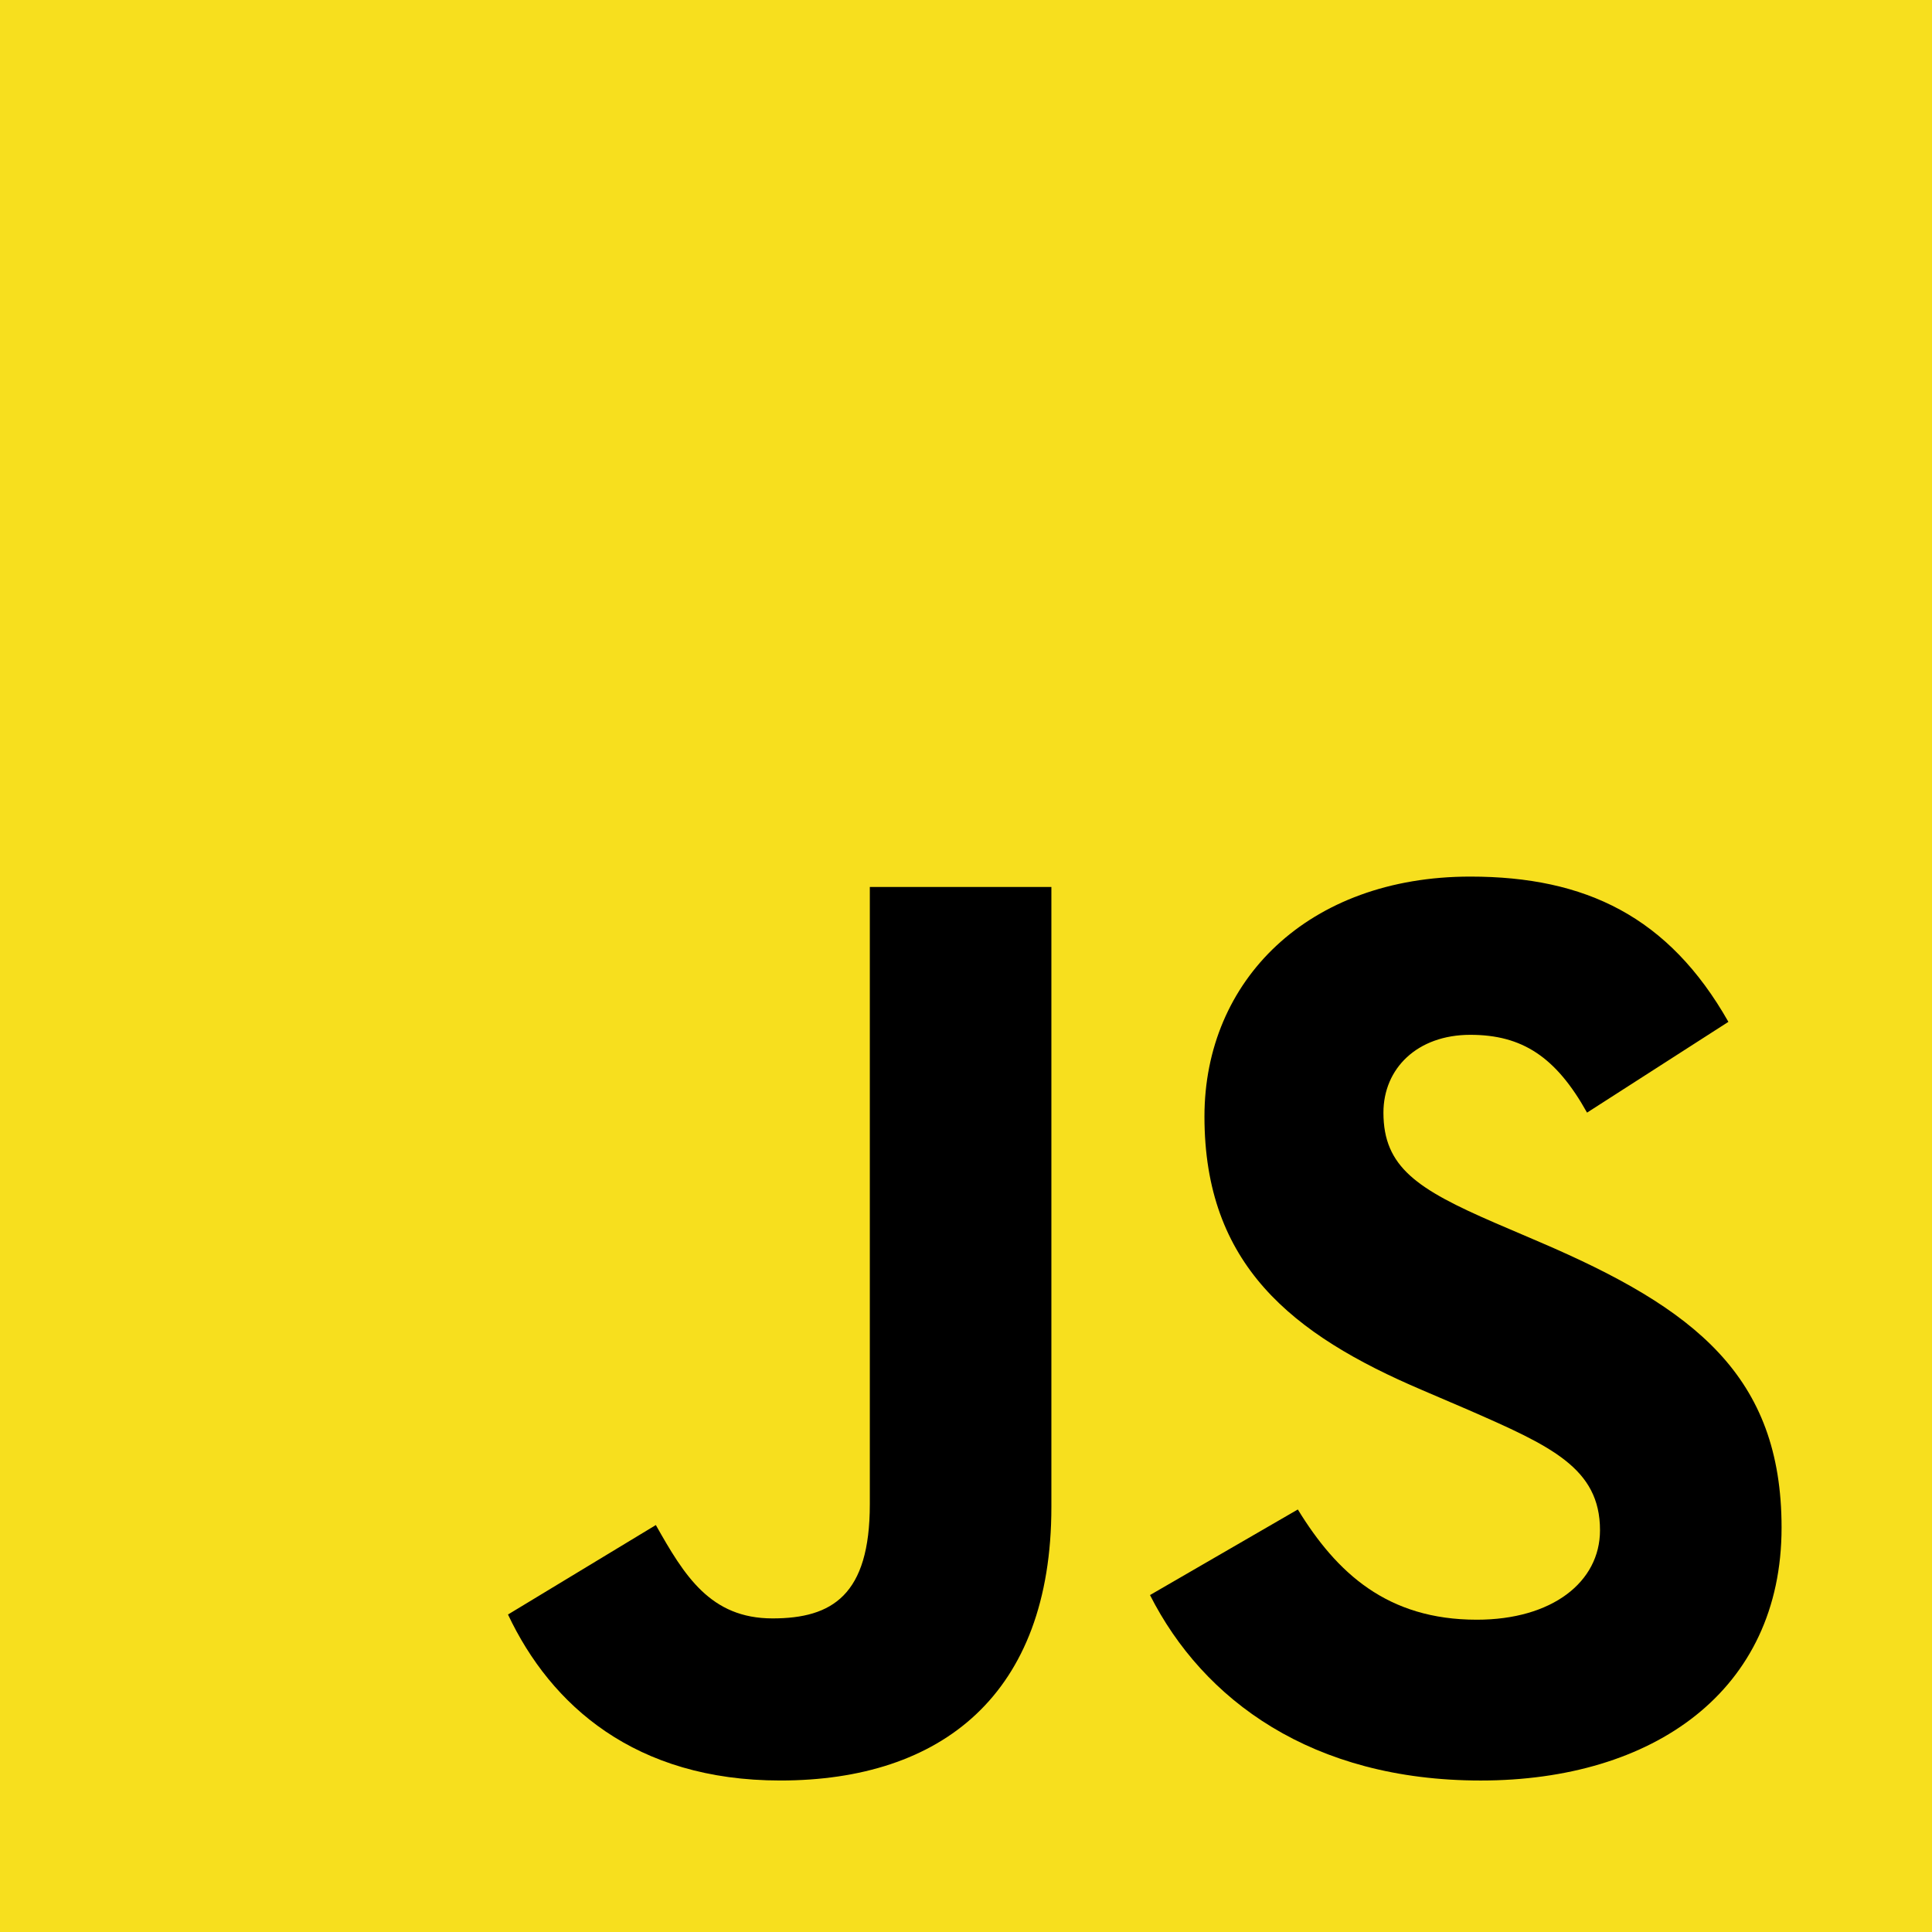
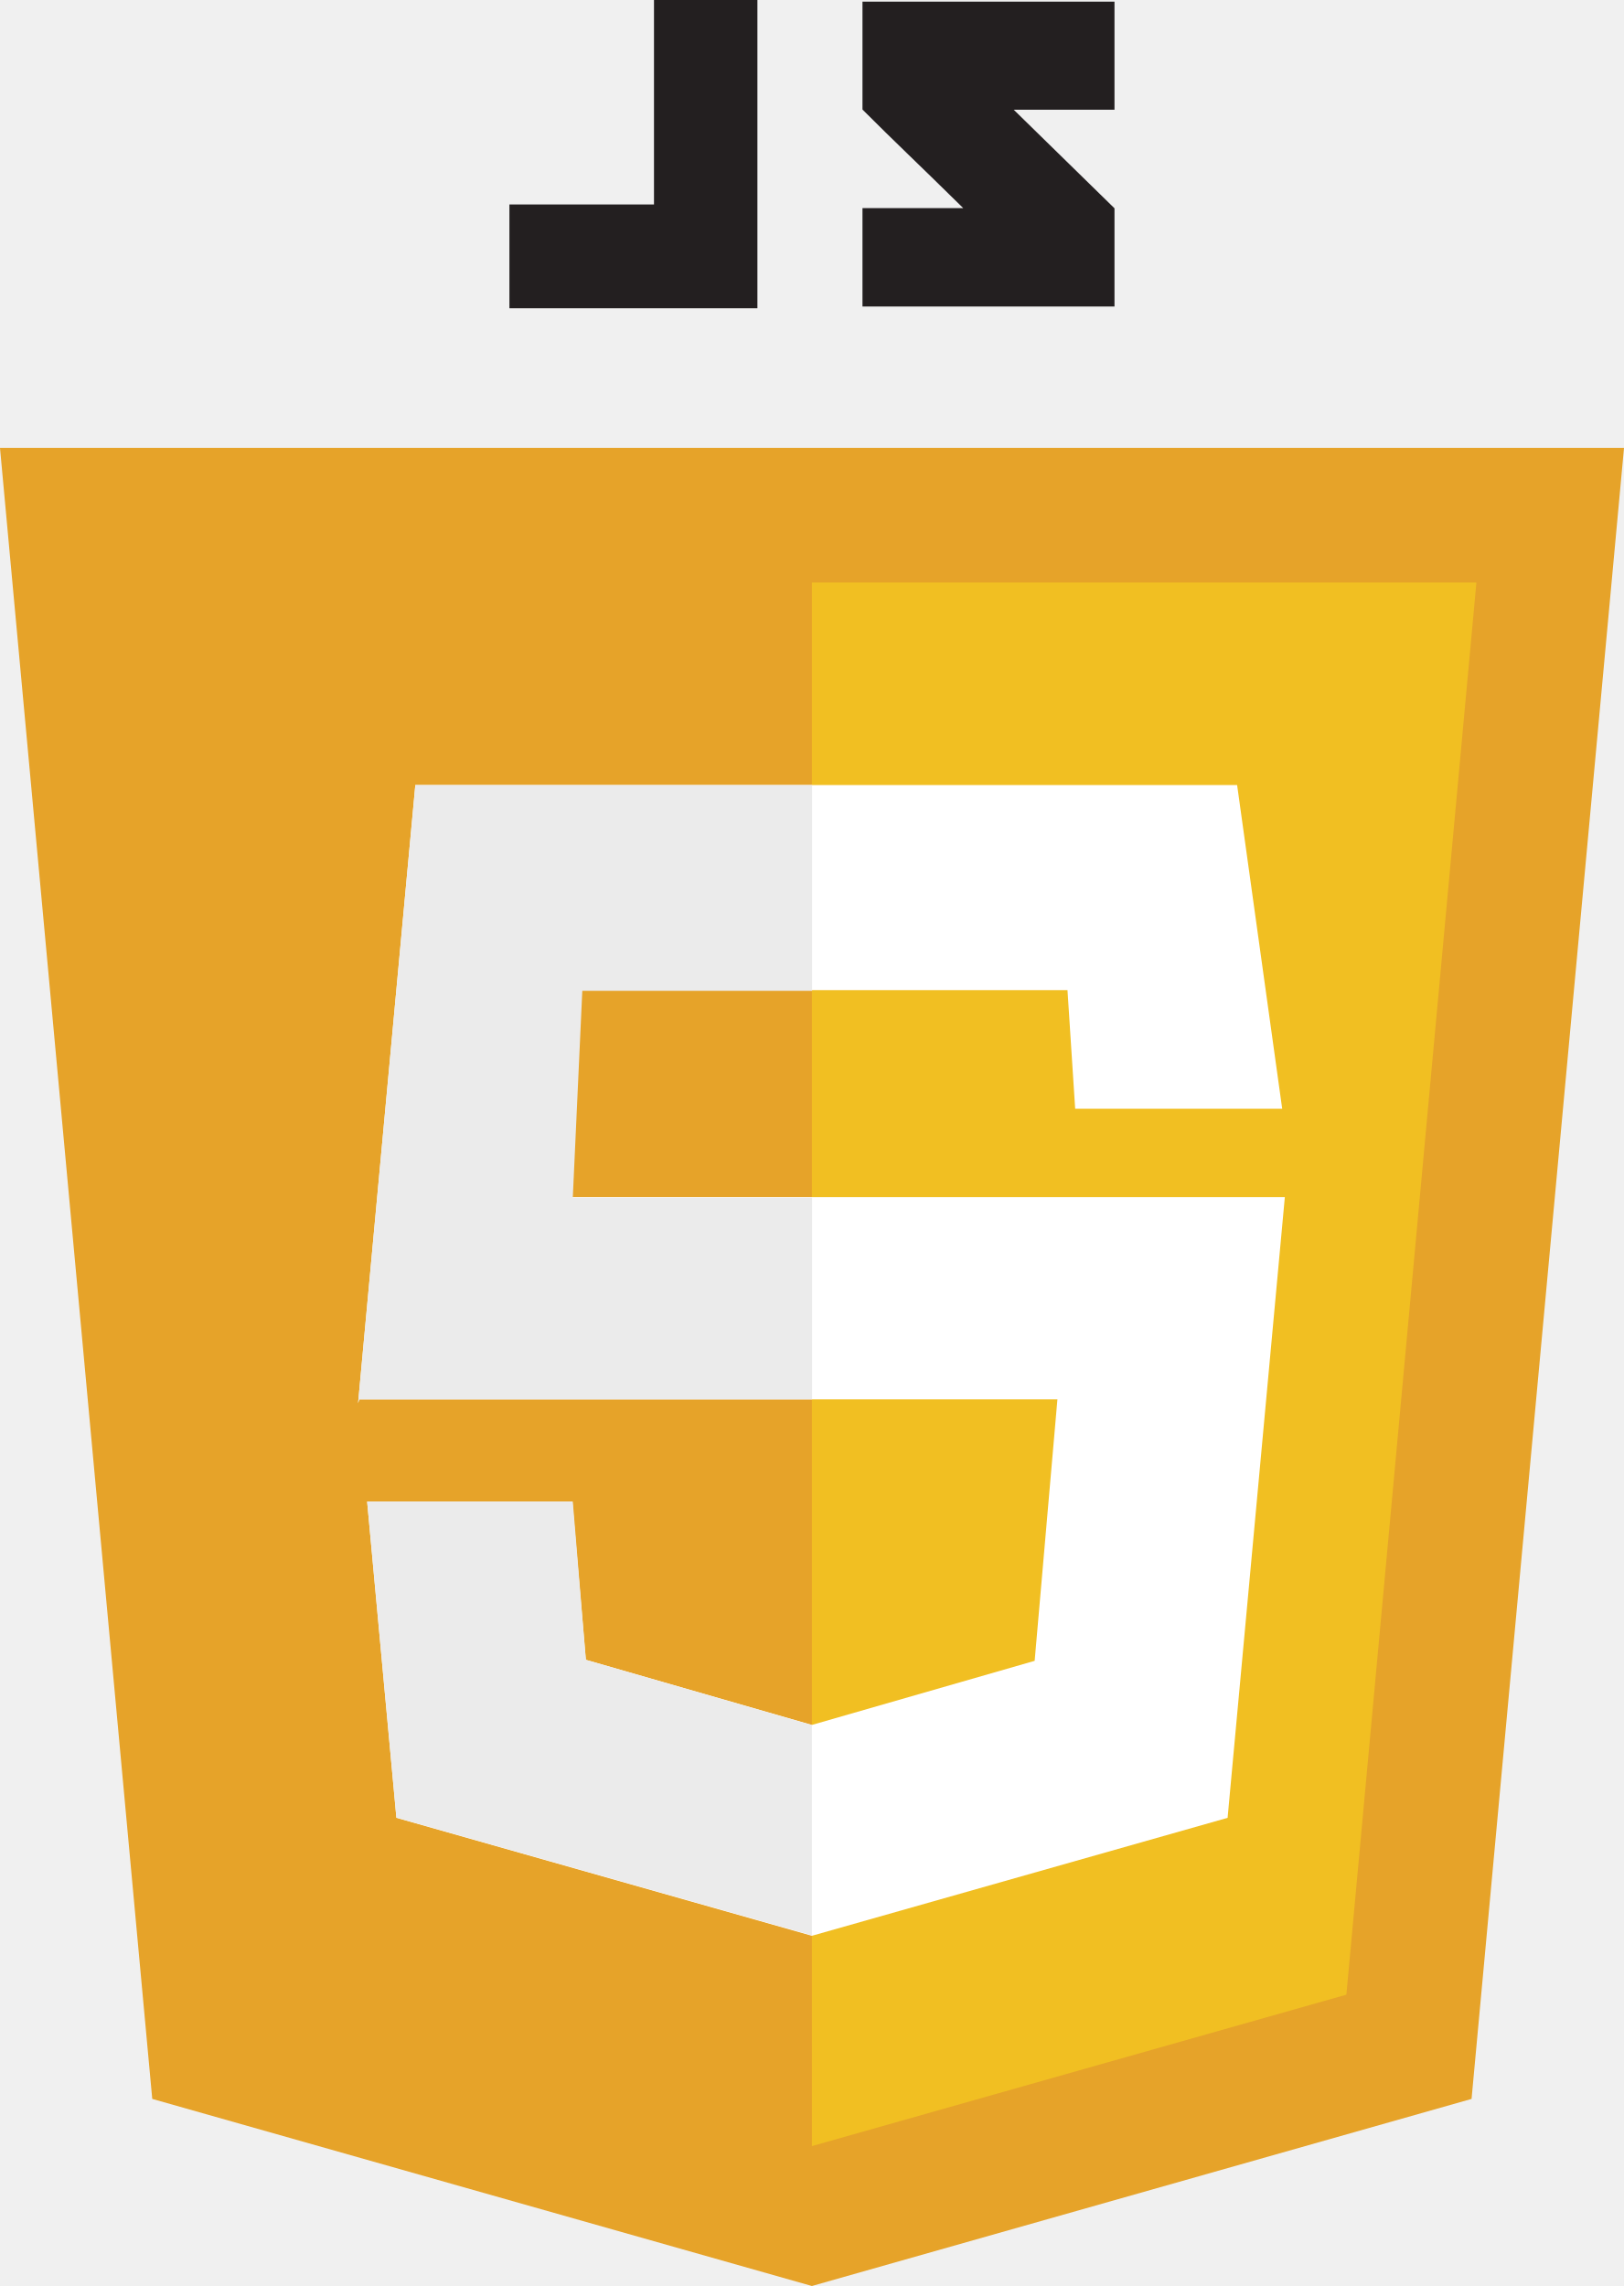
- <svg xmlns="http://www.w3.org/2000/svg" width="256px" height="256px" viewBox="0 0 256 256" version="1.1" preserveAspectRatio="xMidYMid">
-   <g>
-     <path d="M0,0 L256,0 L256,256 L0,256 L0,0 Z" fill="#F7DF1E" />
-     <path d="M67.312,213.932 L86.903,202.076 C90.682,208.777 94.12,214.447 102.367,214.447 C110.272,214.447 115.256,211.355 115.256,199.327 L115.256,117.529 L139.314,117.529 L139.314,199.667 C139.314,224.584 124.708,235.926 103.398,235.926 C84.153,235.926 72.982,225.959 67.311,213.93" fill="#000000" />
-     <path d="M152.381,211.354 L171.969,200.013 C177.126,208.434 183.828,214.62 195.684,214.62 C205.653,214.62 212.009,209.636 212.009,202.762 C212.009,194.514 205.479,191.592 194.481,186.782 L188.468,184.203 C171.111,176.815 159.597,167.535 159.597,147.945 C159.597,129.901 173.345,116.153 194.826,116.153 C210.12,116.153 221.118,121.481 229.022,135.4 L210.291,147.429 C206.166,140.04 201.7,137.119 194.826,137.119 C187.78,137.119 183.312,141.587 183.312,147.429 C183.312,154.646 187.78,157.568 198.09,162.037 L204.104,164.614 C224.553,173.379 236.067,182.313 236.067,202.418 C236.067,224.072 219.055,235.928 196.2,235.928 C173.861,235.928 159.426,225.274 152.381,211.354" fill="#000000" />
-   </g>
+ <svg xmlns="http://www.w3.org/2000/svg" enable-background="new 0 0 1776 2500" viewBox="0 0 1776 2500">
+   <path d="m1776 489.9h-1776l166.5 1805.5 721.4 204.6 721.4-204.6z" fill="#e6a329" />
+   <path d="m887.9 637v1710l584.5-165.6 142.2-1544.4z" fill="#f1bf22" />
+   <path d="m1352.9 858.5h-898.7l-62.6 676 1.3-4.2h763.5l-24.9 286-243.6 70.1-247.2-71.2-14.8-173.1h-224.4l32 345.9 454.4 129 454.6-129 62.6-678.9h-810.3l10.4-226.2h562.2l8.4 129.6h226.4z" fill="#fff" />
+   <path d="m888.1 858.5h-433.9l-62.6 676 1.3-4.2h495.2v-220.5h-261.7l10.4-226.2h251.3zm-261.7 783.6h-224.9l32 345.7 454.4 128.8v-230l-247.2-71.4z" fill="#ebebeb" />
+   <path d="m715.2 223.6h-158.1v113.5h271.2v-337.1h-113.1zm503.6-221.8h-275.6v118c36.8 36.8 56 54.5 110.2 107.8h-110.2v107.6h275.6v-107.4l-110.2-107.8h110.2z" fill="#231f20" />
</svg>
